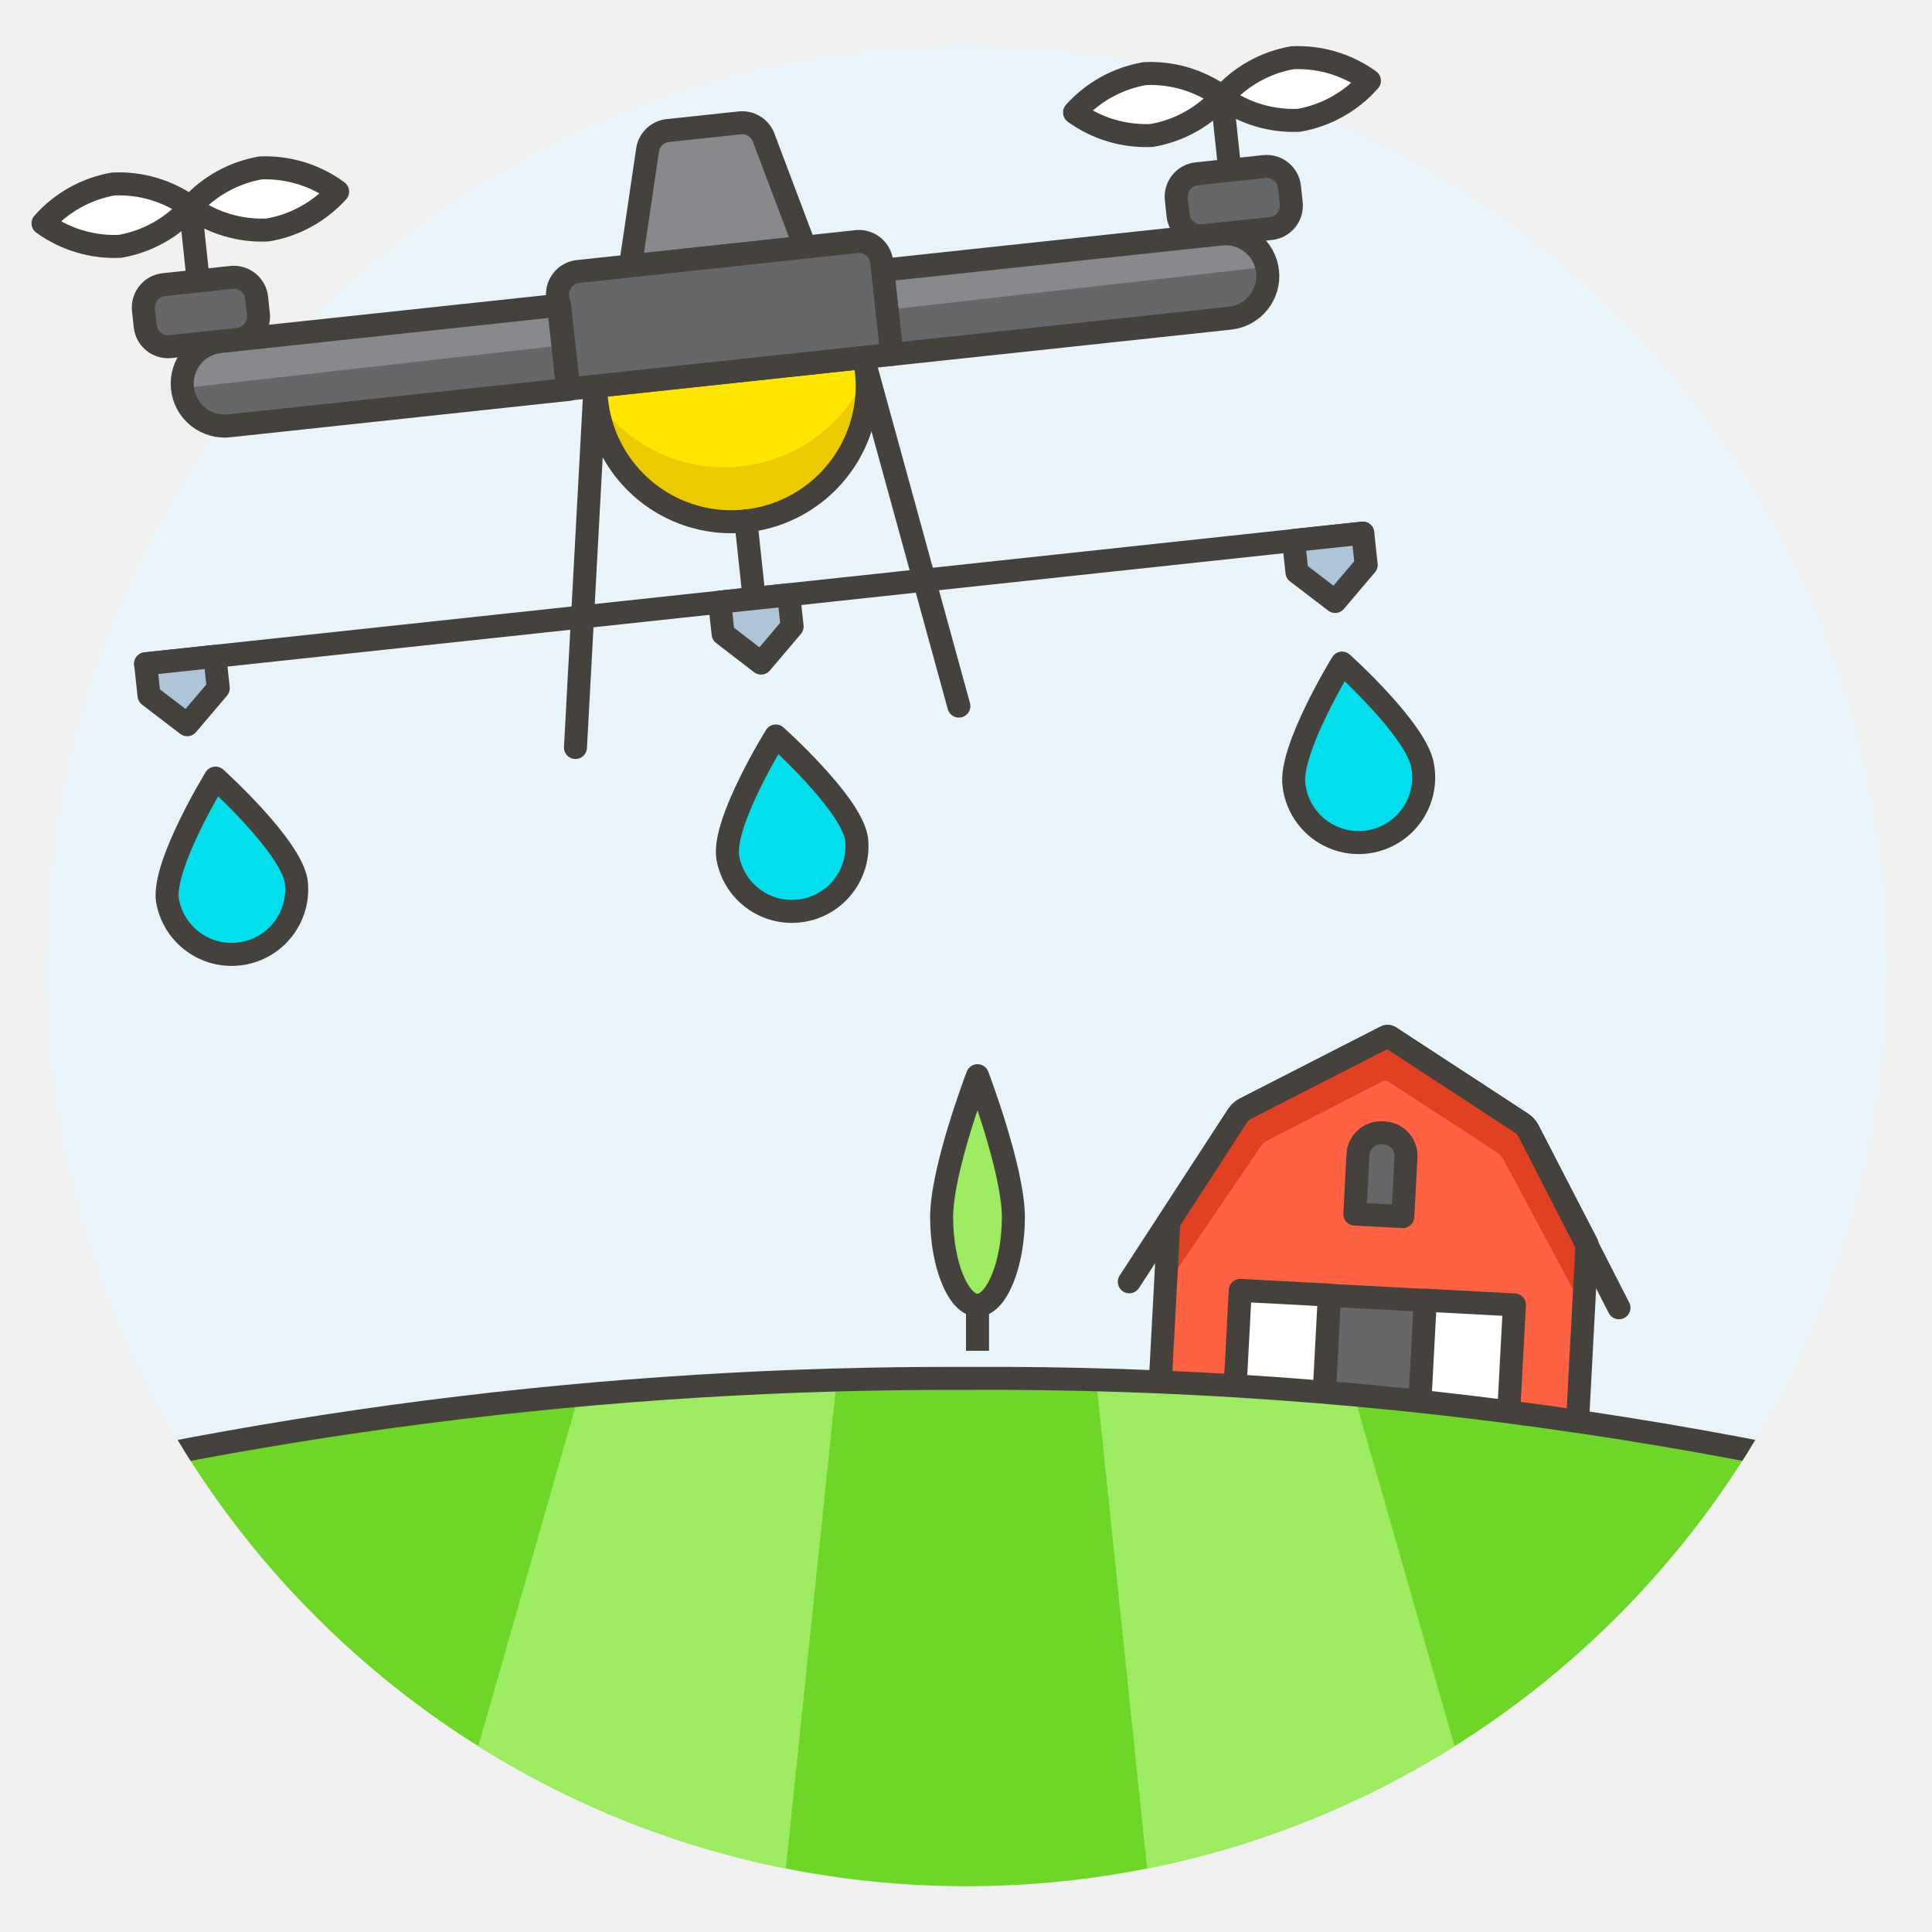
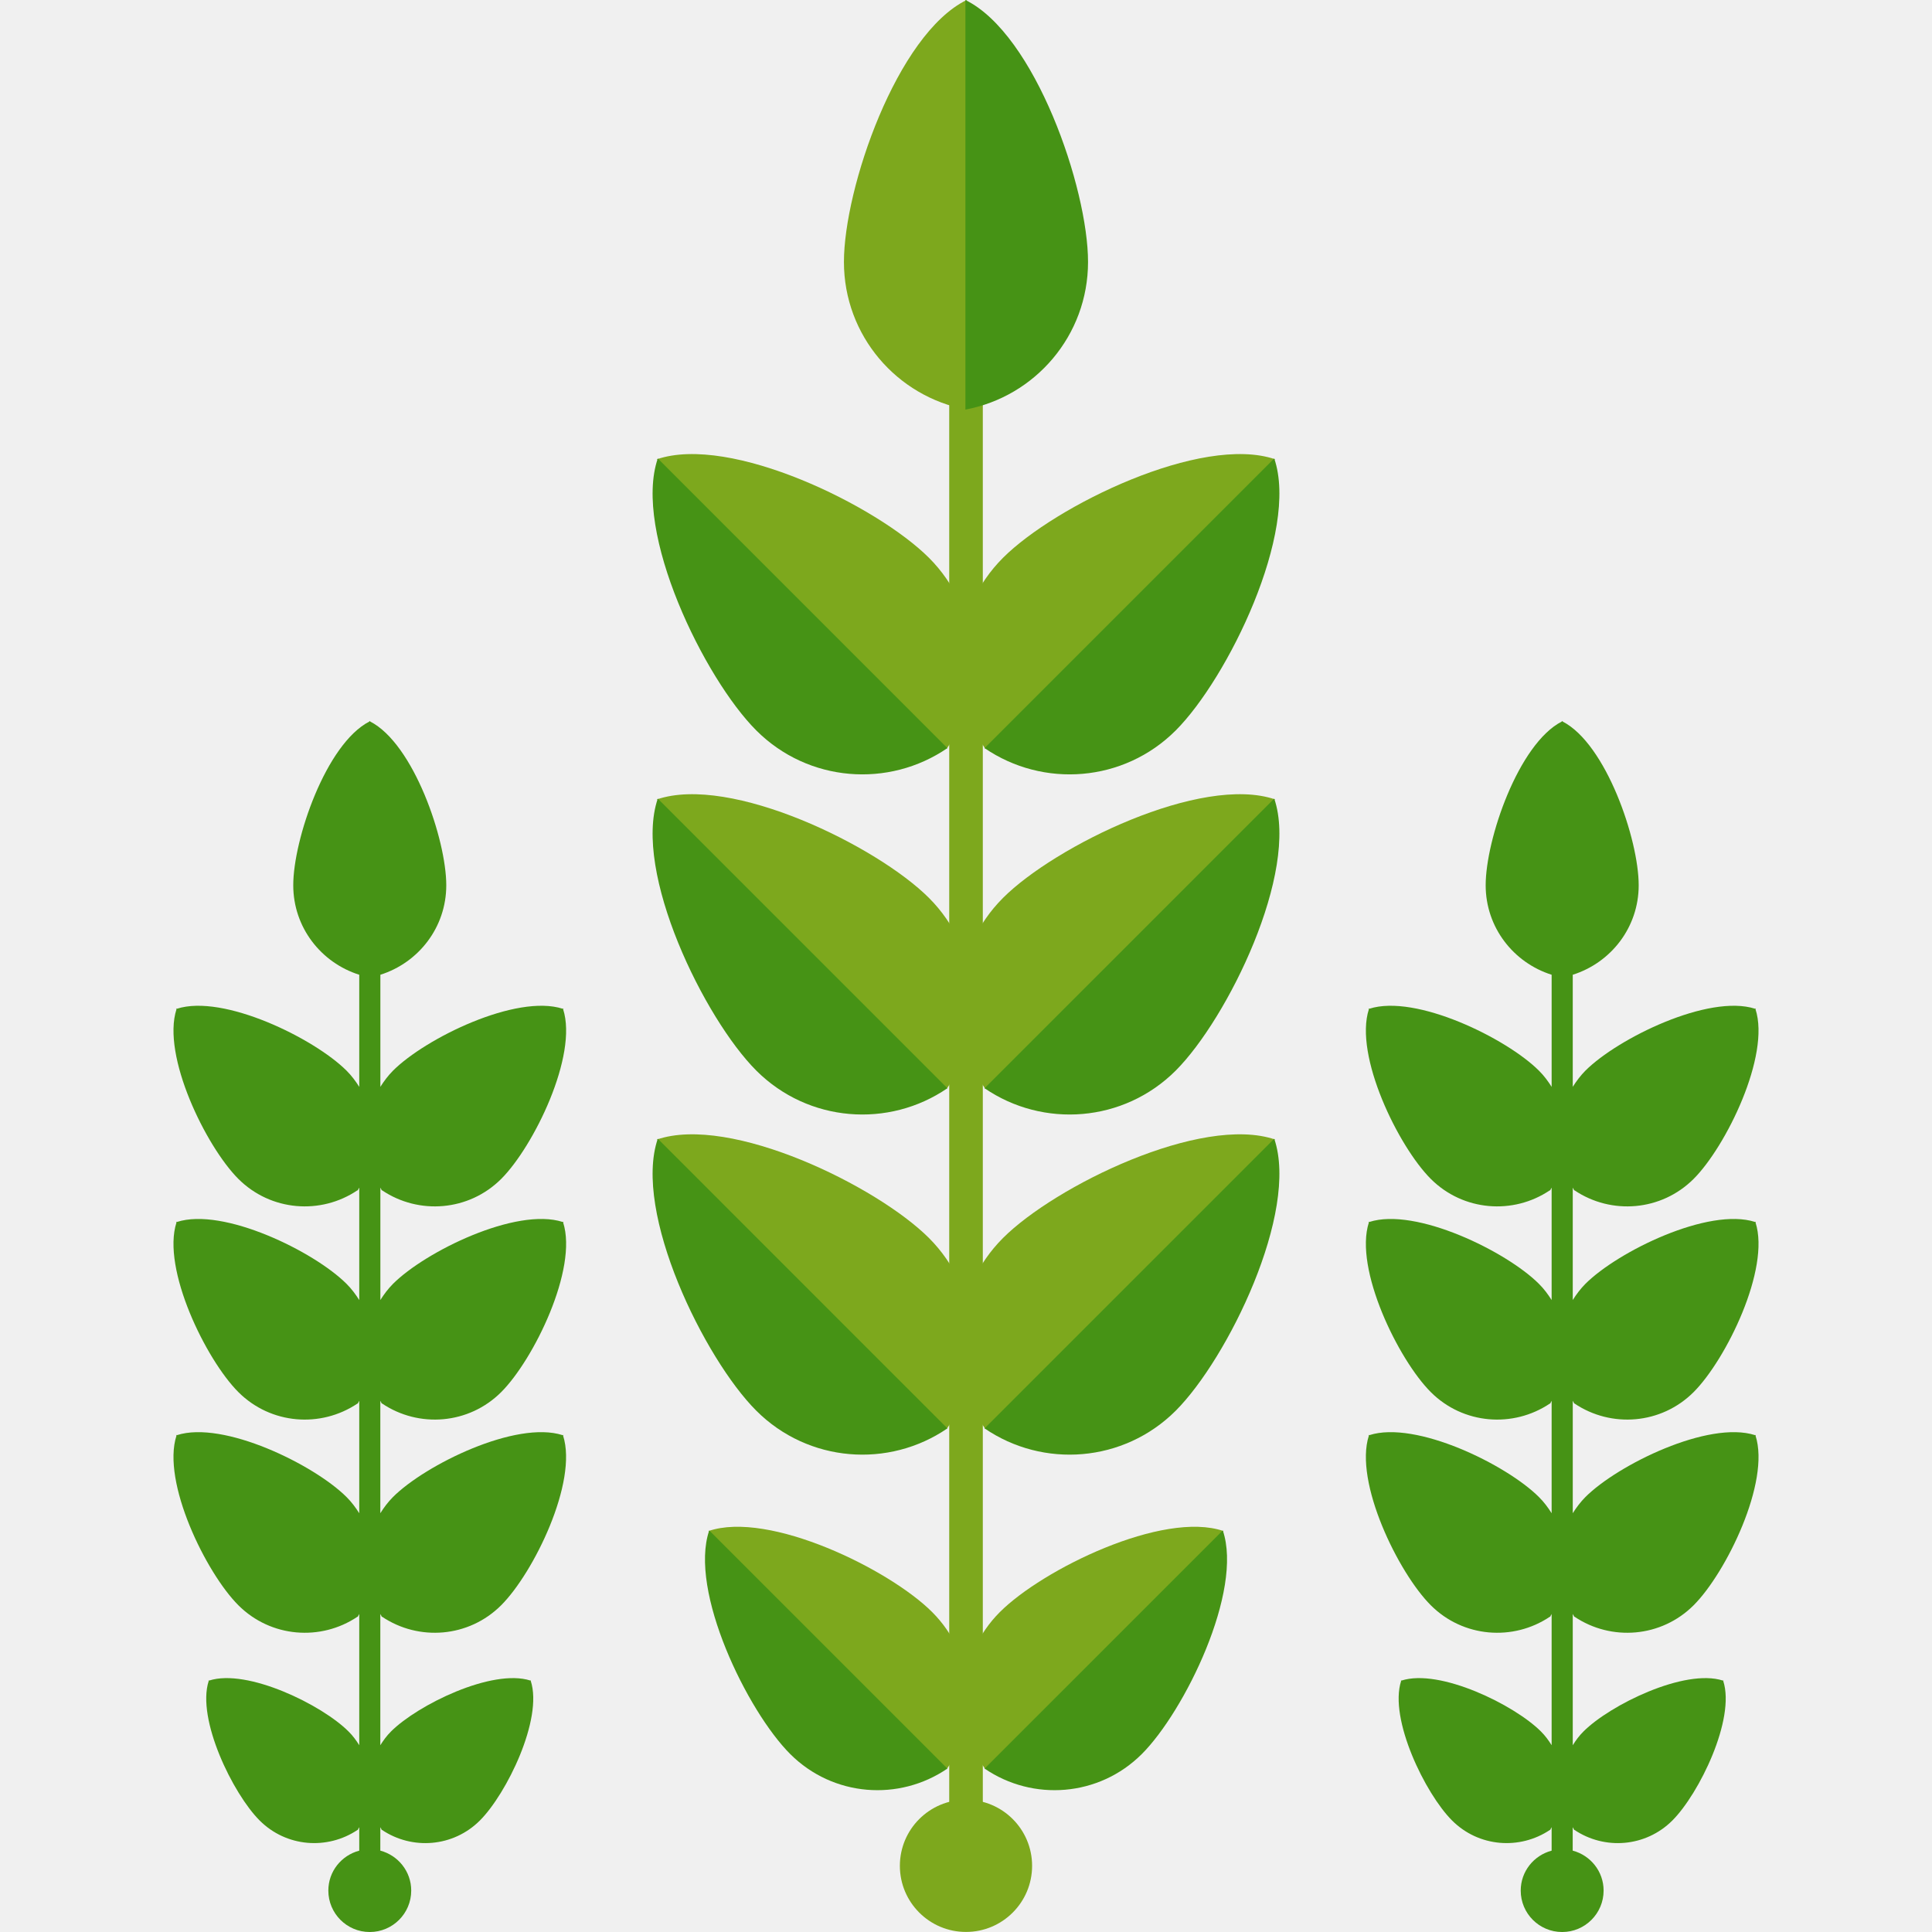
- <svg xmlns="http://www.w3.org/2000/svg" id="Multicolor" viewBox="0 0 84 84">
-   <defs>
-     <style>.cls-1,.cls-12,.cls-14,.cls-6,.cls-7{fill:none;}.cls-2{fill:#e8f4fa;}.cls-3{clip-path:url(#clip-path);}.cls-4{fill:#ff6242;}.cls-5{fill:#e04122;}.cls-12,.cls-13,.cls-14,.cls-18,.cls-20,.cls-21,.cls-6,.cls-7,.cls-8,.cls-9{stroke:#45413c;}.cls-18,.cls-20,.cls-21,.cls-6,.cls-7,.cls-8,.cls-9{stroke-linecap:round;}.cls-13,.cls-14,.cls-18,.cls-20,.cls-21,.cls-6,.cls-8,.cls-9{stroke-linejoin:round;}.cls-12,.cls-7{stroke-miterlimit:10;}.cls-15,.cls-8{fill:#656769;}.cls-9{fill:#fff;}.cls-10{fill:#6dd627;}.cls-11,.cls-13{fill:#9ceb60;}.cls-16,.cls-18{fill:#87898c;}.cls-17{fill:#ffe500;}.cls-19{fill:#ebcb00;}.cls-20{fill:#adc4d9;}.cls-21{fill:#00dfeb;}</style>
-     <clipPath id="clip-path">
-       <circle class="cls-1" cx="42.02" cy="42.01" r="40" />
-     </clipPath>
-   </defs>
-   <g id="Background">
-     <circle class="cls-2" cx="42.02" cy="42.01" r="40" />
-     <g class="cls-3">
-       <path class="cls-4" d="M66.44,49.14a.86.86,0,0,0-.28-.3l-5.74-3.75a.17.17,0,0,0-.18,0l-6.1,3.12a.88.88,0,0,0-.32.28l-3,4.63-.44,8.24,18.18,1L69,54.08Z" />
-       <path class="cls-5" d="M66.44,49.14a.86.86,0,0,0-.28-.3l-5.74-3.75-.09,0-.09,0-6.1,3.12a.86.86,0,0,0-.31.27l-3,4.64-.15,2.81,4.13-6.08a.86.86,0,0,1,.31-.27L60.14,47l.09,0,.09,0,4.76,3.1a.86.86,0,0,1,.28.3l3.47,6.48L69,54.08Z" />
-       <path class="cls-6" d="M66.44,49.14a.86.86,0,0,0-.28-.3l-5.74-3.75a.17.17,0,0,0-.18,0l-6.1,3.12a.88.88,0,0,0-.32.28l-3,4.63-.44,8.24,18.18,1L69,54.08Z" />
-       <path class="cls-7" d="M70.39,56.86l-3.95-7.73a.86.86,0,0,0-.28-.3l-5.74-3.75a.17.17,0,0,0-.18,0l-6.1,3.12a.88.88,0,0,0-.32.28L49.1,55.73" />
-       <rect class="cls-8" x="57.66" y="56.42" width="4.18" height="5.43" transform="translate(3.22 -3.08) rotate(3.04)" />
-       <rect class="cls-9" x="53.78" y="56.2" width="3.88" height="5.43" transform="translate(3.2 -2.87) rotate(3.04)" />
-       <rect class="cls-9" x="61.83" y="56.63" width="3.88" height="5.43" transform="translate(3.23 -3.3) rotate(3.04)" />
-       <path class="cls-8" d="M60,49.25h.09a1,1,0,0,1,1,1v2.59a0,0,0,0,1,0,0H59a0,0,0,0,1,0,0V50.25A1,1,0,0,1,60,49.25Z" transform="translate(2.79 -3.11) rotate(3.04)" />
-       <path class="cls-10" d="M.21,91.09H90.38l4.88-23.22A176,176,0,0,0,42,59.93,179.18,179.18,0,0,0-4.4,65.87Z" />
-       <path class="cls-11" d="M50.9,91.09H67.59L58.88,60.68q-5.53-.49-11.22-.66Z" />
-       <path class="cls-11" d="M16.45,91.09H33.14L36.38,60c-3.79.11-7.54.34-11.22.67Z" />
-       <path class="cls-12" d="M.21,91.09H90.38l4.88-23.22A176,176,0,0,0,42,59.93,179.18,179.18,0,0,0-4.4,65.87Z" />
-     </g>
-     <path class="cls-13" d="M44.06,52.92c0,2.06-.74,3.83-1.56,3.83S40.94,55,40.94,52.92s1.56-6.15,1.56-6.15S44.06,50.86,44.06,52.92Z" />
-     <line class="cls-14" x1="42.5" y1="56.75" x2="42.5" y2="58.73" />
+ <svg xmlns="http://www.w3.org/2000/svg" height="800px" width="800px" version="1.1" id="Layer_1" viewBox="0 0 499.255 499.255" xml:space="preserve">
+   <g>
+     <path style="fill:#7DA81D;" d="M253.972,469.961c0,2.402-1.946,4.348-4.34,4.348l0,0c-2.395,0-4.34-1.953-4.34-4.348V98.848   c0-2.395,1.946-4.34,4.34-4.34l0,0c2.395,0,4.34,1.953,4.34,4.34V469.961z" />
+     <circle style="fill:#7DA81D;" cx="249.624" cy="482.154" r="17.085" />
+     <path style="fill:#7DA81D;" d="M249.789,0c-18.038,8.854-31.705,48.679-31.705,67.694s13.666,34.784,31.705,38.148V0z" />
  </g>
-   <g id="Scene">
-     <path class="cls-15" d="M10,18.51l14.73-1.58-.4-3.66L9.56,14.85a1.84,1.84,0,0,0-1.63,2h0A1.84,1.84,0,0,0,10,18.51Z" />
-     <path class="cls-15" d="M53.51,13.83,38.78,15.41l-.4-3.66,14.73-1.58a1.84,1.84,0,0,1,2,1.63h0A1.84,1.84,0,0,1,53.51,13.83Z" />
-     <path class="cls-16" d="M7.93,16.88v0l16.55-1.87-.19-1.79L9.56,14.85A1.84,1.84,0,0,0,7.93,16.88Z" />
-     <path class="cls-16" d="M38.57,13.47,55.1,11.6a1.84,1.84,0,0,0-2-1.44L38.38,11.75Z" />
-     <path class="cls-17" d="M34.21,22.17h0a5.9,5.9,0,0,1-3.62.39h0a5.9,5.9,0,0,1-4.65-5.14l-.07-.62L37.6,15.54l.07.62A5.9,5.9,0,0,1,34.21,22.17Z" />
-     <path class="cls-18" d="M35,10.75l-7.59.82.75-5.08A1,1,0,0,1,29,5.68l3.19-.34a1,1,0,0,1,1,.61Z" />
-     <path class="cls-8" d="M38.78,15.41l-14.1,1.51-.44-4.06a1,1,0,0,1,.85-1.05l12.19-1.31a1,1,0,0,1,1.05.85Z" />
-     <path class="cls-19" d="M34.21,19.74A6.74,6.74,0,0,1,26,17.49a5.89,5.89,0,0,0,11.71-1.31A6.75,6.75,0,0,1,34.21,19.74Z" />
-     <path class="cls-6" d="M34.21,22.17h0a5.9,5.9,0,0,1-3.62.39h0a5.9,5.9,0,0,1-4.65-5.14l-.07-.62L37.6,15.54l.07.62A5.9,5.9,0,0,1,34.21,22.17Z" />
-     <line class="cls-6" x1="53.13" y1="4.2" x2="53.47" y2="7.4" />
-     <path class="cls-9" d="M59.54,3.51a5.3,5.3,0,0,1-3.06,1.72,5.3,5.3,0,0,1-3.35-1,5.3,5.3,0,0,1,3.06-1.72A5.3,5.3,0,0,1,59.54,3.51Z" />
-     <path class="cls-9" d="M46.72,4.89a5.3,5.3,0,0,0,3.35,1A5.3,5.3,0,0,0,53.13,4.2a5.3,5.3,0,0,0-3.35-1A5.3,5.3,0,0,0,46.72,4.89Z" />
-     <rect class="cls-8" x="51.17" y="7.39" width="4.95" height="2.71" rx="1" ry="1" transform="translate(-0.63 5.78) rotate(-6.13)" />
-     <path class="cls-6" d="M53.51,13.83,38.78,15.41l-.4-3.66,14.73-1.58a1.84,1.84,0,0,1,2,1.63h0A1.84,1.84,0,0,1,53.51,13.83Z" />
-     <path class="cls-6" d="M10,18.51l14.73-1.58-.4-3.66L9.56,14.85a1.84,1.84,0,0,0-1.63,2h0A1.84,1.84,0,0,0,10,18.51Z" />
-     <line class="cls-6" x1="8.28" y1="9.02" x2="8.62" y2="12.22" />
-     <path class="cls-9" d="M1.87,9.71a5.3,5.3,0,0,0,3.35,1A5.3,5.3,0,0,0,8.28,9,5.3,5.3,0,0,0,4.92,8,5.3,5.3,0,0,0,1.87,9.71Z" />
-     <path class="cls-9" d="M14.68,8.33A5.3,5.3,0,0,1,11.63,10,5.3,5.3,0,0,1,8.28,9,5.3,5.3,0,0,1,11.33,7.3,5.3,5.3,0,0,1,14.68,8.33Z" />
-     <rect class="cls-8" x="6.26" y="12.22" width="4.95" height="2.71" rx="1" ry="1" transform="translate(18.87 26.13) rotate(173.87)" />
-     <line class="cls-6" x1="25.87" y1="16.8" x2="25.02" y2="32.5" />
-     <line class="cls-6" x1="37.53" y1="15.55" x2="41.69" y2="30.7" />
-     <line class="cls-6" x1="6.33" y1="28.86" x2="59.25" y2="23.18" />
-     <line class="cls-6" x1="32.43" y1="22.65" x2="32.79" y2="26.02" />
-     <polygon class="cls-20" points="56.39 24.88 58.05 26.15 59.4 24.56 59.25 23.18 56.24 23.5 56.39 24.88" />
-     <polygon class="cls-20" points="31.44 27.56 33.09 28.83 34.44 27.24 34.29 25.86 31.29 26.18 31.44 27.56" />
-     <polygon class="cls-20" points="6.48 30.24 8.14 31.51 9.49 29.92 9.34 28.54 6.33 28.86 6.48 30.24" />
-     <path class="cls-21" d="M12.88,38.33a2.83,2.83,0,0,1-5.6.81c-.22-1.55,2.09-5.31,2.09-5.31S12.65,36.78,12.88,38.33Z" />
-     <path class="cls-21" d="M37.24,36.46a2.83,2.83,0,0,1-5.6.81C31.41,35.73,33.73,32,33.73,32S37,34.92,37.24,36.46Z" />
-     <path class="cls-21" d="M61.86,33.33a2.83,2.83,0,1,1-5.6.81c-.22-1.55,2.09-5.31,2.09-5.31S61.64,31.78,61.86,33.33Z" />
+   <path style="fill:#469315;" d="M249.474,0c18.038,8.854,31.689,48.679,31.689,67.694s-13.666,34.784-31.689,38.148V0z" />
+   <path style="fill:#7DA81D;" d="M329.488,118.674c-19.031-6.483-56.848,12.036-70.302,25.474  c-13.422,13.438-14.935,34.257-4.553,49.38L329.488,118.674z" />
+   <path style="fill:#469315;" d="M329.283,118.469c6.475,19.015-12.036,56.848-25.458,70.286  c-13.454,13.446-34.265,14.927-49.396,4.569L329.283,118.469z" />
+   <path style="fill:#7DA81D;" d="M329.488,206.572c-19.031-6.491-56.848,12.02-70.302,25.466  c-13.422,13.438-14.935,34.257-4.553,49.373L329.488,206.572z" />
+   <path style="fill:#469315;" d="M329.283,206.368c6.475,19.015-12.036,56.84-25.458,70.286  c-13.454,13.438-34.265,14.927-49.396,4.561L329.283,206.368z" />
+   <path style="fill:#7DA81D;" d="M329.488,294.463c-19.031-6.498-56.848,12.02-70.302,25.458  c-13.422,13.446-14.935,34.257-4.553,49.38L329.488,294.463z" />
+   <path style="fill:#469315;" d="M329.283,294.258c6.475,19.015-12.036,56.848-25.458,70.286  c-13.454,13.438-34.265,14.935-49.396,4.569L329.283,294.258z" />
+   <path style="fill:#7DA81D;" d="M316.152,395.634c-15.628-5.325-46.75,9.901-57.777,20.953  c-11.059,11.043-12.288,28.168-3.765,40.606L316.152,395.634z" />
+   <path style="fill:#469315;" d="M315.987,395.485c5.333,15.636-9.878,46.742-20.937,57.793  c-11.059,11.043-28.152,12.272-40.613,3.749L315.987,395.485z" />
+   <path style="fill:#7DA81D;" d="M169.759,118.674c19.031-6.483,56.848,12.036,70.302,25.474c13.422,13.438,14.935,34.257,4.553,49.38  L169.759,118.674z" />
+   <path style="fill:#469315;" d="M169.98,118.469c-6.491,19.015,12.02,56.848,25.458,70.286c13.454,13.446,34.249,14.927,49.38,4.569  L169.98,118.469z" />
+   <path style="fill:#7DA81D;" d="M169.759,206.572c19.031-6.491,56.848,12.02,70.302,25.466c13.422,13.438,14.935,34.257,4.553,49.373  L169.759,206.572z" />
+   <path style="fill:#469315;" d="M169.98,206.368c-6.491,19.015,12.02,56.84,25.458,70.286c13.454,13.438,34.249,14.927,49.38,4.561  L169.98,206.368z" />
+   <path style="fill:#7DA81D;" d="M169.759,294.463c19.031-6.498,56.848,12.02,70.302,25.458c13.422,13.446,14.935,34.257,4.553,49.38  L169.759,294.463z" />
+   <path style="fill:#469315;" d="M169.98,294.258c-6.491,19.015,12.02,56.848,25.458,70.286c13.454,13.438,34.249,14.935,49.38,4.569  L169.98,294.258z" />
+   <path style="fill:#7DA81D;" d="M183.095,395.634c15.644-5.325,46.75,9.901,57.793,20.953c11.059,11.043,12.288,28.168,3.749,40.606  L183.095,395.634z" />
+   <g>
+     <path style="fill:#469315;" d="M183.276,395.485c-5.333,15.636,9.862,46.742,20.937,57.793   c11.059,11.043,28.136,12.272,40.598,3.749L183.276,395.485z" />
+     <path style="fill:#469315;" d="M98.655,362.646c0.016,0.032,0.032,0.047,0.032,0.047l0.047-0.008   c9.476,6.38,22.418,5.427,30.791-2.954c8.381-8.381,19.866-31.839,15.998-43.827l0.095-0.095l-0.11-0.024l-0.016-0.102   l-0.095,0.087c-12.004-3.868-35.47,7.617-43.843,15.998c-1.284,1.292-2.332,2.702-3.261,4.175v-29.042   c0.11,0.181,0.181,0.378,0.299,0.559l-0.032,0.032l0.079,0.047c0.032,0.032,0.032,0.063,0.063,0.095l0.032-0.039   c9.476,6.38,22.418,5.419,30.791-2.954c8.381-8.381,19.866-31.854,15.998-43.835l0.095-0.095l-0.11-0.024   c-0.016-0.032-0.016-0.079-0.016-0.11l-0.095,0.095c-12.004-3.86-35.47,7.633-43.843,16.006c-1.284,1.292-2.332,2.71-3.261,4.175   v-28.963c9.854-3.119,17.03-12.225,17.03-23.127c0-11.847-8.452-36.573-19.669-42.315v-0.118c-0.032,0.016-0.063,0.047-0.063,0.047   c-0.063,0-0.095-0.032-0.126-0.047v0.118c-11.209,5.742-19.684,30.468-19.684,42.315c0,10.902,7.192,20.015,17.054,23.127v28.971   c-0.929-1.473-1.985-2.899-3.277-4.183c-8.381-8.365-31.846-19.866-43.835-16.006l-0.095-0.095c-0.008,0.032,0,0.079-0.008,0.11   l-0.11,0.024l0.095,0.095c-3.875,11.981,7.617,35.454,15.99,43.835c8.381,8.373,21.315,9.334,30.775,2.946l0.047,0.047   c0.032-0.032,0.032-0.071,0.063-0.102l0.063-0.039l-0.032-0.032c0.126-0.181,0.197-0.378,0.323-0.559v29.05   c-0.929-1.473-1.985-2.891-3.277-4.183c-8.381-8.381-31.846-19.866-43.835-15.998l-0.095-0.087c-0.008,0.031,0,0.071-0.008,0.102   l-0.11,0.024l0.095,0.095c-3.875,11.981,7.617,35.446,15.99,43.827c8.381,8.381,21.315,9.334,30.791,2.954l0.032,0.032   c0.016-0.024,0.032-0.047,0.047-0.071l0.079-0.047l-0.032-0.032c0.126-0.189,0.197-0.386,0.323-0.583v29.058   c-0.929-1.473-1.985-2.899-3.277-4.183c-8.381-8.373-31.846-19.866-43.835-15.998l-0.095-0.095c-0.008,0.032,0,0.079-0.008,0.118   l-0.11,0.016l0.095,0.087c-3.875,11.981,7.617,35.454,15.99,43.827c8.381,8.381,21.315,9.342,30.791,2.962l0.032,0.032   c0.016-0.024,0.032-0.055,0.032-0.055l0.095-0.071l-0.032-0.031c0.126-0.189,0.197-0.386,0.323-0.575v33.91   c-0.78-1.252-1.662-2.458-2.765-3.545c-6.869-6.892-26.175-16.345-36.029-13.162l-0.079-0.071l-0.016,0.087l-0.095,0.016   l0.079,0.079c-3.182,9.846,6.262,29.152,13.162,36.045c6.892,6.892,17.495,7.672,25.309,2.434l0.016,0.024   c0.016-0.016,0.016-0.039,0.016-0.039s0.079-0.047,0.11-0.071l-0.032-0.032c0.126-0.189,0.197-0.394,0.323-0.591v6.073   c-4.592,1.213-7.987,5.348-7.987,10.319c0,5.908,4.781,10.705,10.705,10.705c5.916,0,10.713-4.797,10.713-10.705   c0-4.97-3.403-9.106-7.987-10.327v-6.049c0.11,0.181,0.197,0.386,0.315,0.575l-0.047,0.032c0.032,0.024,0.063,0.032,0.063,0.032   s0.047,0.063,0.063,0.079l0.032-0.024c7.798,5.246,18.424,4.458,25.309-2.434c6.9-6.892,16.345-26.207,13.147-36.053l0.079-0.071   l-0.079-0.016l-0.008-0.087l-0.079,0.071c-9.846-3.182-29.16,6.278-36.037,13.162c-1.095,1.087-1.977,2.3-2.757,3.552v-33.918   c0.11,0.181,0.197,0.386,0.315,0.567l-0.047,0.039l0.095,0.047c0,0,0.032,0.055,0.047,0.079l0.032-0.032   c9.476,6.38,22.418,5.419,30.791-2.962c8.381-8.365,19.866-31.846,15.998-43.827l0.095-0.087l-0.11-0.016l-0.016-0.118   l-0.095,0.095c-12.004-3.868-35.47,7.625-43.843,15.998c-1.284,1.292-2.332,2.702-3.261,4.175v-29.05   c0.11,0.181,0.197,0.386,0.315,0.575l-0.047,0.039L98.655,362.646z" />
+     <path style="fill:#469315;" d="M406.792,362.646c0.016,0.032,0.032,0.047,0.032,0.047l0.047-0.008   c9.476,6.38,22.41,5.427,30.791-2.954c8.373-8.381,19.866-31.839,15.99-43.827l0.095-0.095l-0.11-0.024l-0.008-0.102l-0.095,0.087   c-12.004-3.868-35.47,7.617-43.851,15.998c-1.276,1.292-2.332,2.702-3.261,4.175v-29.042c0.11,0.181,0.181,0.378,0.307,0.559   l-0.032,0.032l0.079,0.047c0.031,0.032,0.031,0.063,0.063,0.095l0.032-0.039c9.476,6.38,22.41,5.419,30.791-2.954   c8.373-8.381,19.866-31.854,15.99-43.835l0.095-0.095l-0.11-0.024c-0.008-0.032-0.008-0.079-0.008-0.11l-0.095,0.095   c-12.004-3.86-35.47,7.633-43.851,16.006c-1.276,1.292-2.332,2.71-3.261,4.175v-28.963c9.862-3.119,17.038-12.225,17.038-23.127   c0-11.847-8.46-36.573-19.669-42.315v-0.118c-0.032,0.016-0.063,0.047-0.063,0.047c-0.063,0-0.095-0.032-0.126-0.047v0.118   c-11.217,5.742-19.684,30.468-19.684,42.315c0,10.902,7.192,20.015,17.046,23.127v28.971c-0.929-1.473-1.977-2.899-3.277-4.183   c-8.373-8.365-31.839-19.866-43.827-16.006l-0.095-0.095c-0.016,0.032,0,0.079-0.016,0.11l-0.11,0.024l0.095,0.095   c-3.868,11.981,7.617,35.454,15.998,43.835c8.373,8.373,21.315,9.334,30.775,2.946l0.047,0.047   c0.031-0.032,0.031-0.071,0.063-0.102l0.063-0.039l-0.032-0.032c0.118-0.181,0.189-0.378,0.315-0.559v29.05   c-0.929-1.473-1.977-2.891-3.277-4.183c-8.373-8.381-31.839-19.866-43.827-15.998l-0.095-0.087c-0.016,0.031,0,0.071-0.016,0.102   l-0.11,0.024l0.095,0.095c-3.868,11.981,7.617,35.446,15.998,43.827c8.373,8.381,21.315,9.334,30.791,2.954l0.032,0.032   c0.016-0.024,0.031-0.047,0.047-0.071l0.079-0.047l-0.032-0.032c0.118-0.189,0.189-0.386,0.315-0.583v29.058   c-0.929-1.473-1.977-2.899-3.277-4.183c-8.373-8.373-31.839-19.866-43.827-15.998l-0.095-0.095c-0.016,0.032,0,0.079-0.016,0.118   l-0.11,0.016l0.095,0.087c-3.868,11.981,7.617,35.454,15.998,43.827c8.373,8.381,21.315,9.342,30.791,2.962l0.032,0.032   c0.016-0.024,0.031-0.055,0.031-0.055l0.095-0.071l-0.032-0.031c0.118-0.189,0.189-0.386,0.315-0.575v33.91   c-0.78-1.252-1.662-2.458-2.757-3.545c-6.877-6.892-26.175-16.345-36.037-13.162l-0.079-0.071l-0.008,0.087l-0.095,0.016   l0.079,0.079c-3.182,9.846,6.262,29.152,13.162,36.045c6.884,6.892,17.495,7.672,25.309,2.434l0.016,0.024   c0.016-0.016,0.016-0.039,0.016-0.039s0.079-0.047,0.11-0.071l-0.032-0.032c0.118-0.189,0.189-0.394,0.315-0.591v6.073   c-4.584,1.213-7.987,5.348-7.987,10.319c0,5.908,4.781,10.705,10.713,10.705c5.908,0,10.705-4.797,10.705-10.705   c0-4.97-3.395-9.106-7.987-10.327v-6.049c0.11,0.181,0.197,0.386,0.323,0.575l-0.032,0.032c0.032,0.024,0.063,0.032,0.063,0.032   s0.047,0.063,0.063,0.079l0.032-0.024c7.798,5.246,18.416,4.458,25.309-2.434c6.9-6.892,16.345-26.207,13.147-36.053l0.079-0.071   l-0.079-0.016l-0.016-0.087l-0.079,0.071c-9.838-3.182-29.16,6.278-36.029,13.162c-1.103,1.087-1.985,2.3-2.765,3.552v-33.918   c0.11,0.181,0.197,0.386,0.323,0.567l-0.047,0.039l0.095,0.047c0,0,0.032,0.055,0.047,0.079l0.032-0.032   c9.476,6.38,22.41,5.419,30.791-2.962c8.373-8.365,19.866-31.846,15.99-43.827l0.095-0.087l-0.11-0.016l-0.008-0.118l-0.095,0.095   c-12.004-3.868-35.47,7.625-43.851,15.998c-1.276,1.292-2.332,2.702-3.261,4.175v-29.05c0.11,0.181,0.197,0.386,0.323,0.575   l-0.047,0.039L406.792,362.646z" />
  </g>
</svg>
